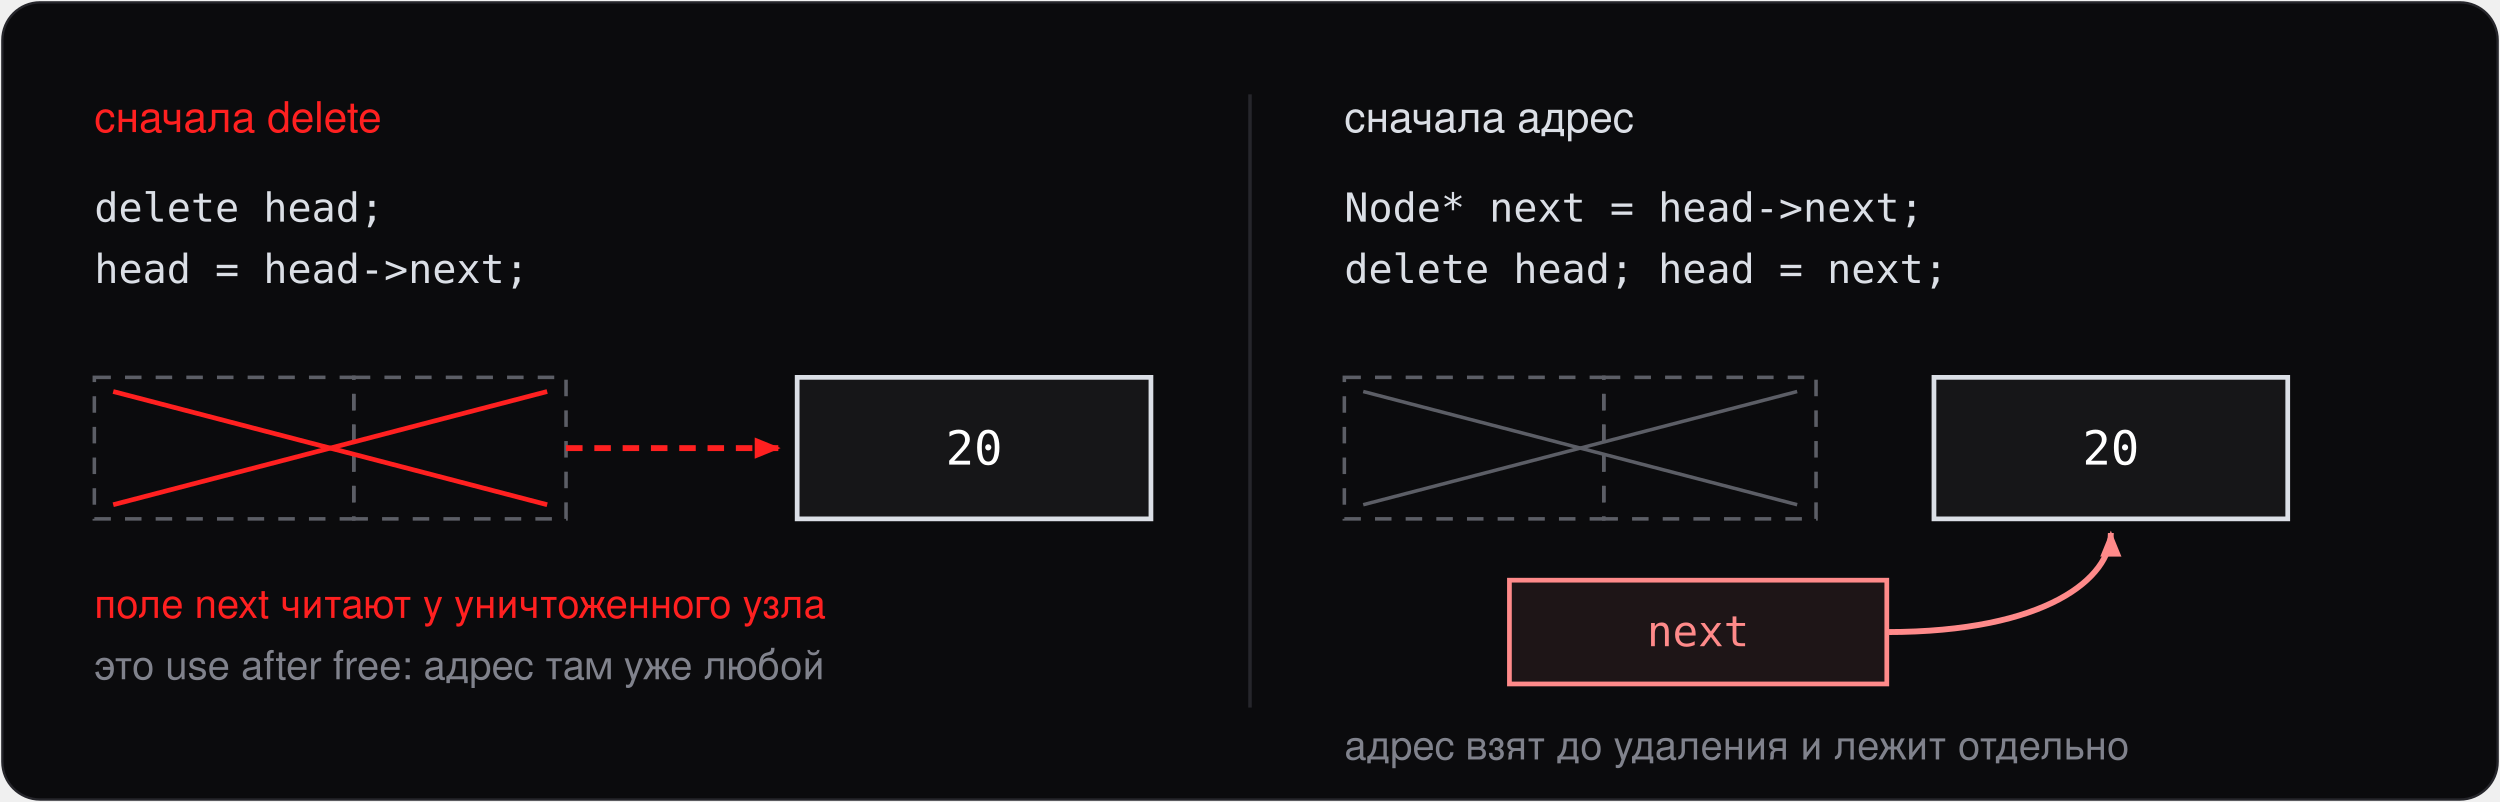
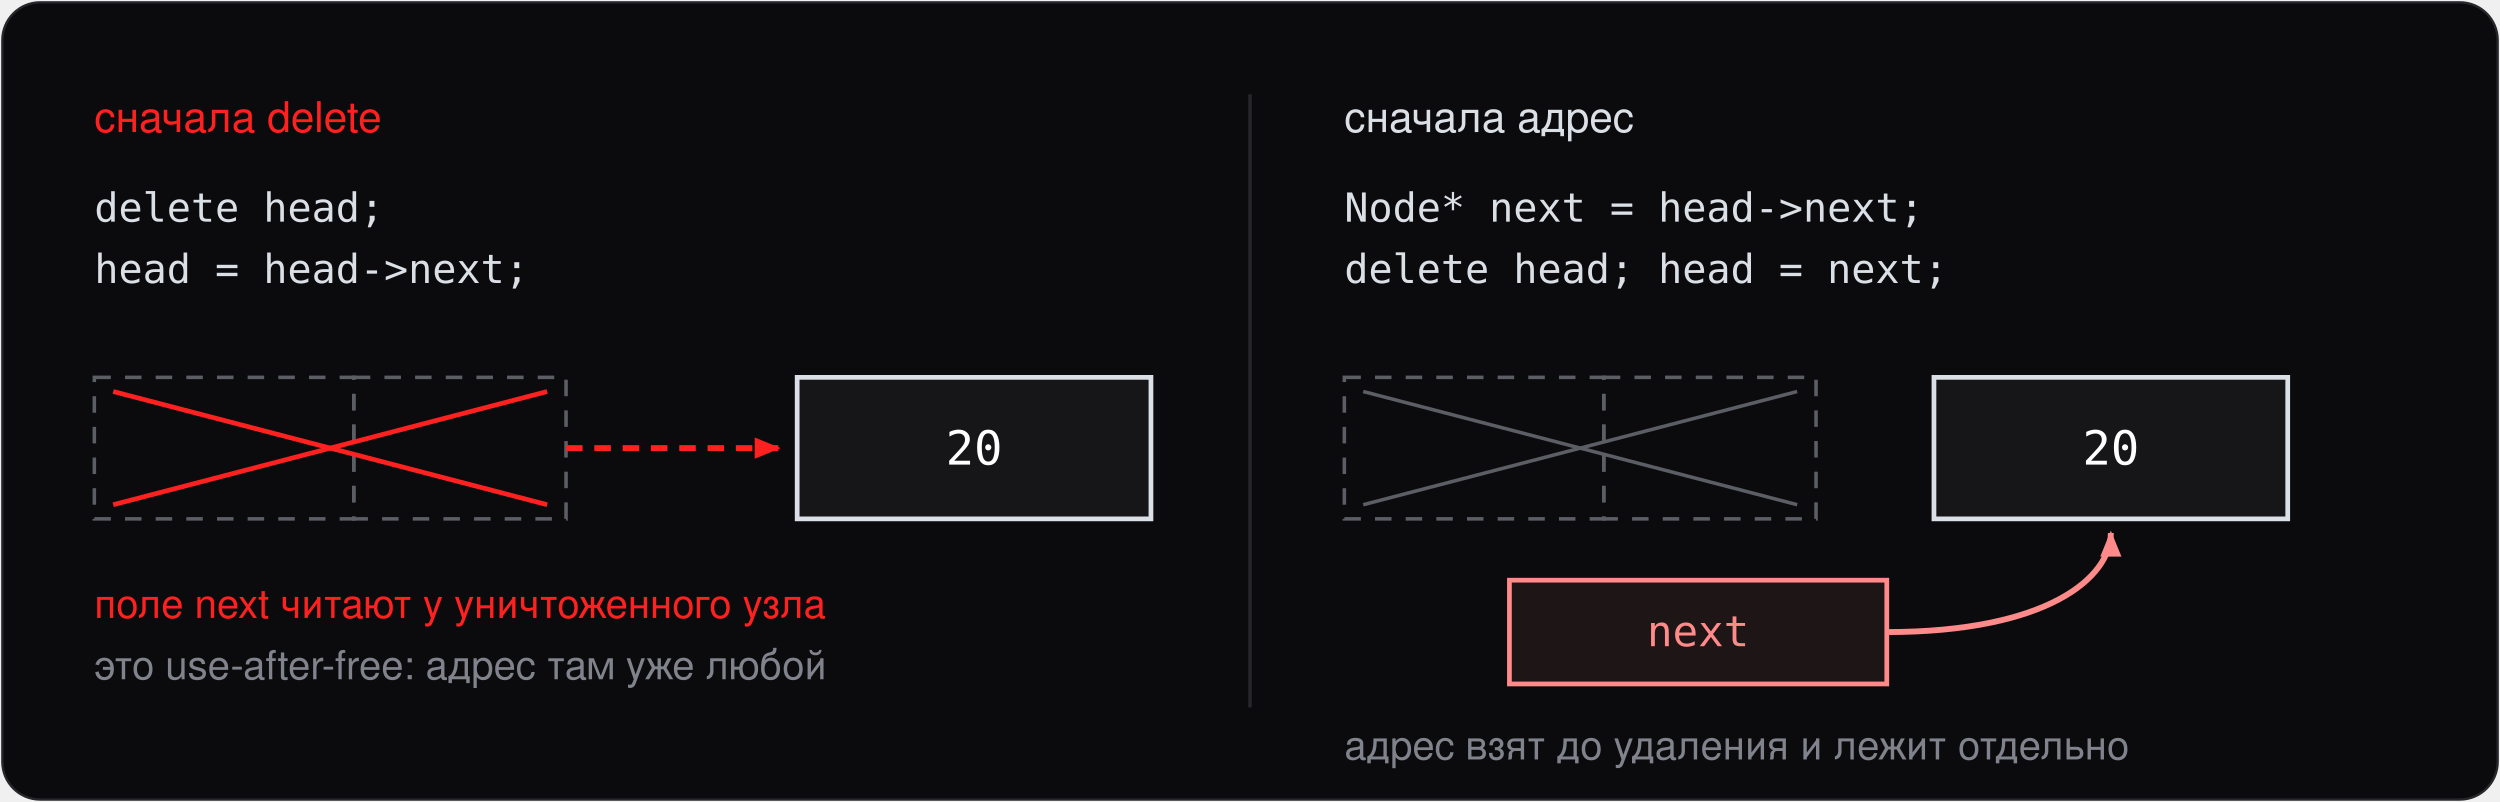
<svg xmlns="http://www.w3.org/2000/svg" viewBox="0 0 1060 340" width="1060" height="340" font-family="Golos Text, Segoe UI, Helvetica, Arial, sans-serif">
  <defs>
    <marker id="pink" markerWidth="11" markerHeight="11" refX="10" refY="4.5" orient="auto" markerUnits="userSpaceOnUse">
      <path d="M0,0 L11,4.5 L0,9 z" fill="#ff8a8a" />
    </marker>
    <marker id="red" markerWidth="11" markerHeight="11" refX="10" refY="4.5" orient="auto" markerUnits="userSpaceOnUse">
      <path d="M0,0 L11,4.5 L0,9 z" fill="#ff2020" />
    </marker>
  </defs>
  <rect x="1" y="1" width="1058" height="338" rx="16" fill="#0b0b0d" stroke="#26262b" />
  <line x1="530" y1="40" x2="530" y2="300" stroke="#26262b" stroke-width="1.5" />
  <text x="40" y="56" font-size="18" fill="#ff2020">сначала delete</text>
  <text x="40" y="94" font-size="17" fill="#dbdfe6" font-family="Consolas, Roboto Mono, monospace">delete head;</text>
  <text x="40" y="120" font-size="17" fill="#dbdfe6" font-family="Consolas, Roboto Mono, monospace">head = head-&gt;next;</text>
  <rect x="40" y="160" width="110" height="60" fill="none" stroke="#5c5e66" stroke-width="1.5" stroke-dasharray="7 6" />
  <rect x="150" y="160" width="90" height="60" fill="none" stroke="#5c5e66" stroke-width="1.5" stroke-dasharray="7 6" />
  <line x1="48" y1="214" x2="232" y2="166" stroke="#ff2020" stroke-width="2" />
  <line x1="48" y1="166" x2="232" y2="214" stroke="#ff2020" stroke-width="2" />
  <line x1="240" y1="190" x2="330" y2="190" stroke="#ff2020" stroke-width="2.5" stroke-dasharray="7 5" marker-end="url(#red)" />
  <rect x="338" y="160" width="150" height="60" fill="rgba(255,255,255,0.05)" stroke="#dbdfe6" stroke-width="2" />
  <text x="413" y="197" font-size="20" text-anchor="middle" fill="#ffffff" font-family="Consolas, Roboto Mono, monospace">20</text>
  <text x="40" y="262" font-size="17" fill="#ff2020">поле next читают у уничтоженного узла</text>
-   <text x="40" y="288" font-size="17" fill="#80828c">это use after free: адрес там уже любой</text>
+   <text x="40" y="288" font-size="17" fill="#80828c">это use-after-free: адрес там уже любой</text>
  <text x="570" y="56" font-size="18" fill="#dbdfe6">сначала адрес</text>
  <text x="570" y="94" font-size="17" fill="#dbdfe6" font-family="Consolas, Roboto Mono, monospace">Node* next = head-&gt;next;</text>
  <text x="570" y="120" font-size="17" fill="#dbdfe6" font-family="Consolas, Roboto Mono, monospace">delete head;  head = next;</text>
  <rect x="570" y="160" width="110" height="60" fill="none" stroke="#5c5e66" stroke-width="1.5" stroke-dasharray="7 6" />
  <rect x="680" y="160" width="90" height="60" fill="none" stroke="#5c5e66" stroke-width="1.5" stroke-dasharray="7 6" />
  <line x1="578" y1="214" x2="762" y2="166" stroke="#5c5e66" stroke-width="1.5" />
  <line x1="578" y1="166" x2="762" y2="214" stroke="#5c5e66" stroke-width="1.5" />
  <rect x="820" y="160" width="150" height="60" fill="rgba(255,255,255,0.05)" stroke="#dbdfe6" stroke-width="2" />
  <text x="895" y="197" font-size="20" text-anchor="middle" fill="#ffffff" font-family="Consolas, Roboto Mono, monospace">20</text>
  <rect x="640" y="246" width="160" height="44" fill="rgba(255,138,138,0.08)" stroke="#ff8a8a" stroke-width="2" />
  <text x="720" y="274" font-size="18" text-anchor="middle" fill="#ff8a8a" font-family="Consolas, Roboto Mono, monospace">next</text>
  <path d="M 800 268 C 868 268, 895 245, 895 226" fill="none" stroke="#ff8a8a" stroke-width="2.5" marker-end="url(#pink)" />
  <text x="570" y="322" font-size="17" fill="#80828c">адрес взят до удаления и лежит отдельно</text>
</svg>
